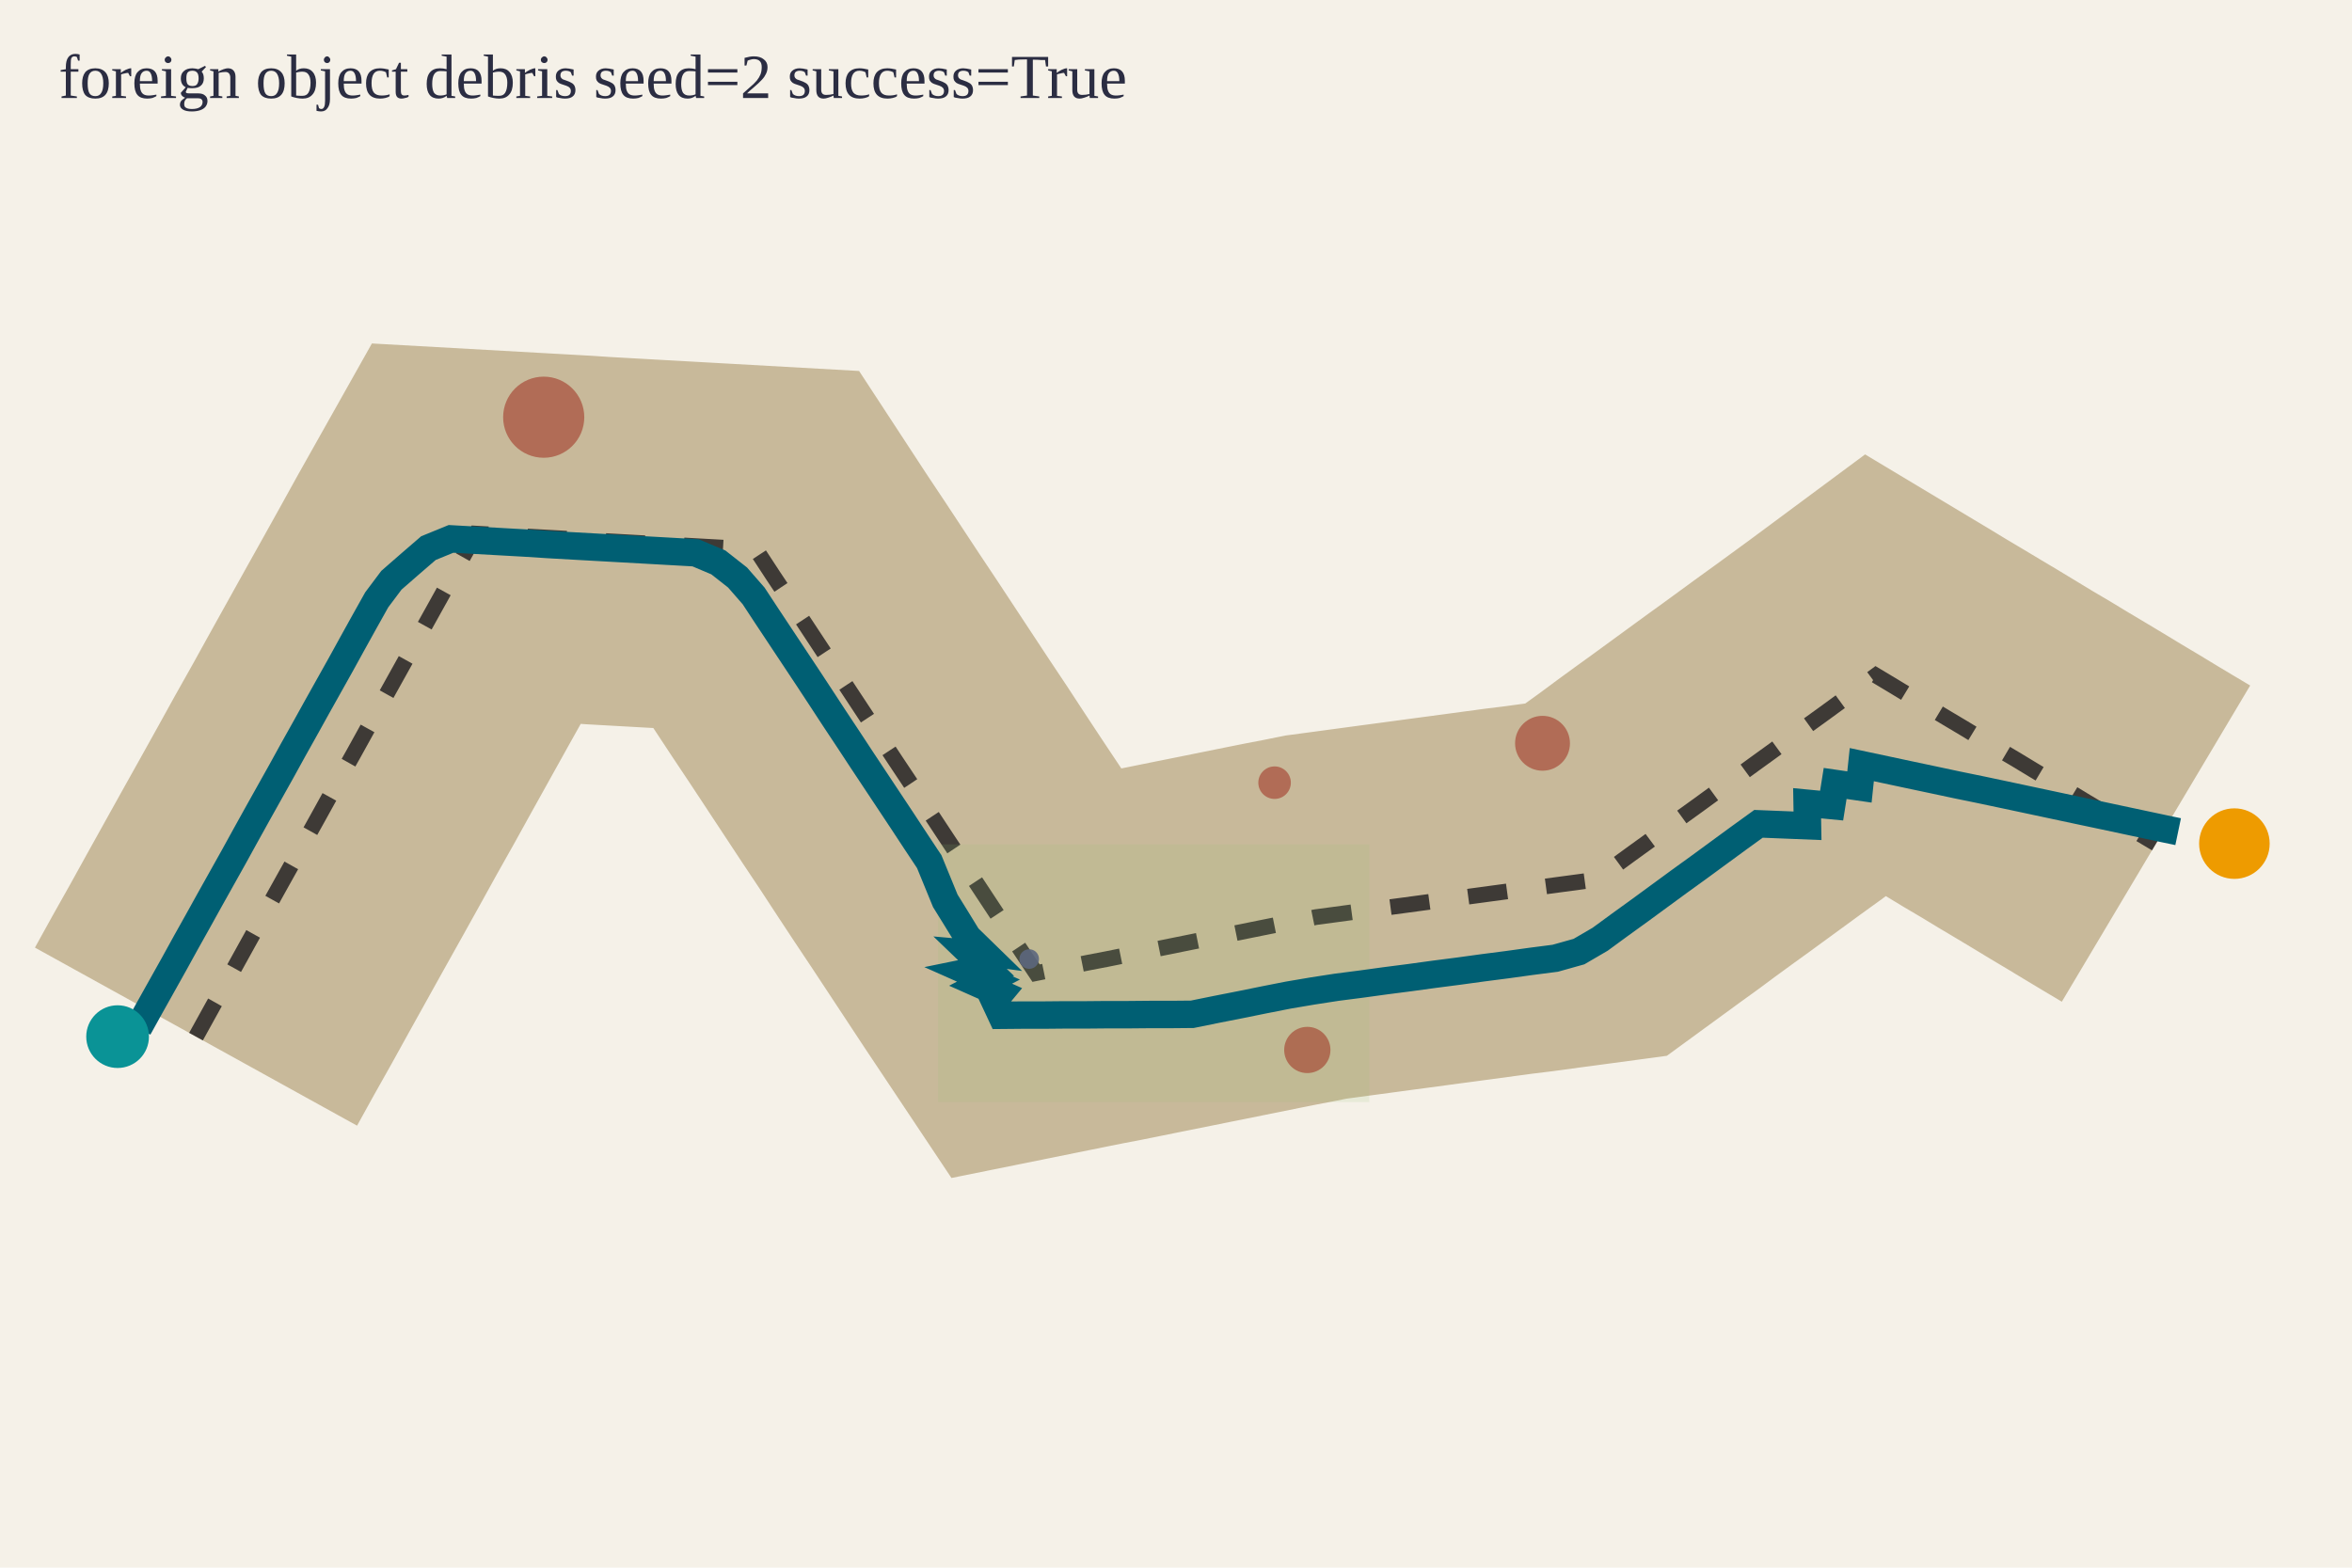
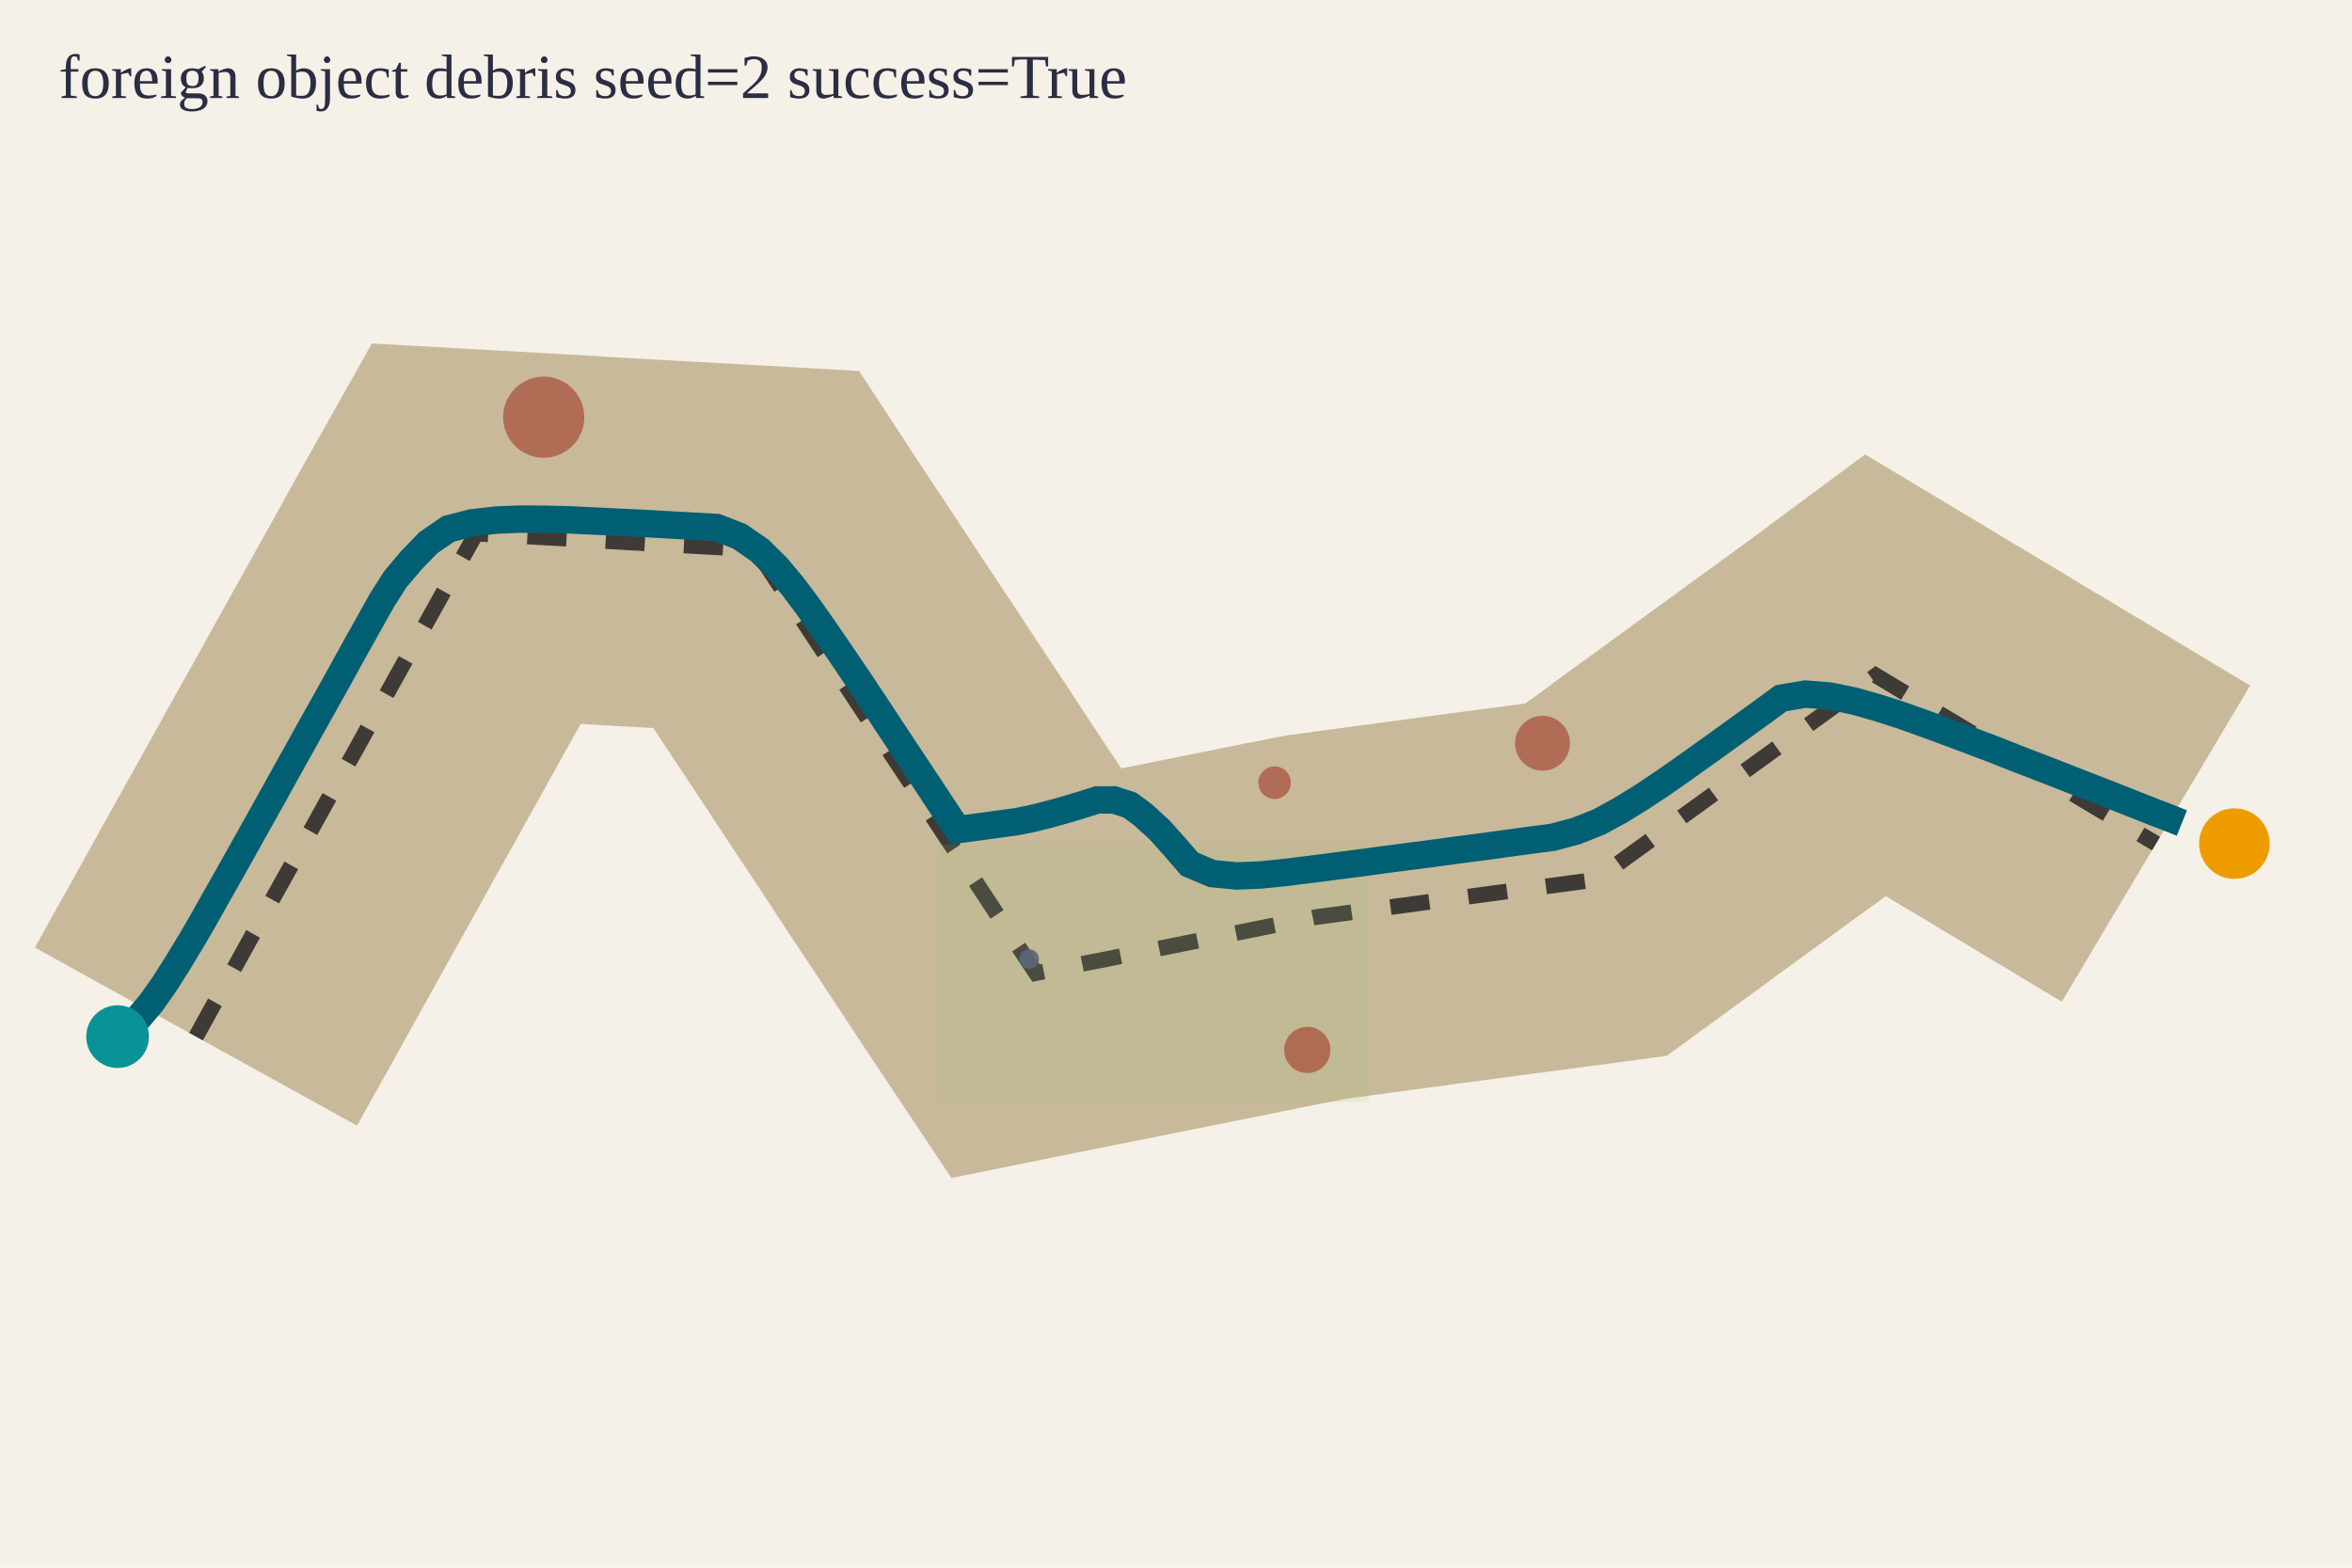
<svg xmlns="http://www.w3.org/2000/svg" viewBox="0 0 120.0 80.0">
  <rect width="100%" height="100%" fill="#f5f1e8" />
  <text x="3" y="5" font-size="3.2" fill="#2b2d42">foreign object debris seed=2 success=True</text>
  <polyline points="10.00,52.90 10.89,51.29 11.79,49.69 12.68,48.08 13.57,46.48 14.46,44.88 15.36,43.27 16.25,41.67 17.14,40.06 18.04,38.46 18.93,36.85 19.82,35.25 20.71,33.65 21.61,32.04 22.50,30.44 23.39,28.83 24.29,27.23 25.18,27.28 26.07,27.33 26.96,27.38 27.86,27.43 28.75,27.48 29.64,27.53 30.54,27.59 31.43,27.64 32.32,27.69 33.21,27.74 34.11,27.79 35.00,27.84 35.89,27.89 36.79,27.94 37.68,27.99 38.57,28.04 39.46,29.40 40.36,30.75 41.25,32.10 42.14,33.45 43.04,34.80 43.93,36.15 44.82,37.50 45.71,38.85 46.61,40.20 47.50,41.56 48.39,42.91 49.29,44.26 50.18,45.61 51.07,46.96 51.96,48.31 52.86,49.66 53.75,49.48 54.64,49.30 55.54,49.12 56.43,48.95 57.32,48.77 58.21,48.59 59.11,48.41 60.00,48.23 60.89,48.05 61.79,47.87 62.68,47.69 63.57,47.51 64.46,47.33 65.36,47.15 66.25,46.98 67.14,46.80 68.04,46.68 68.93,46.56 69.82,46.44 70.71,46.32 71.61,46.20 72.50,46.08 73.39,45.96 74.29,45.84 75.18,45.72 76.07,45.60 76.96,45.48 77.86,45.37 78.75,45.25 79.64,45.13 80.54,45.01 81.43,44.89 82.32,44.24 83.21,43.59 84.11,42.94 85.00,42.28 85.89,41.63 86.79,40.98 87.68,40.33 88.57,39.68 89.46,39.03 90.36,38.38 91.25,37.73 92.14,37.08 93.04,36.43 93.93,35.78 94.82,35.13 95.71,34.47 96.61,35.01 97.50,35.55 98.39,36.08 99.29,36.62 100.18,37.15 101.07,37.69 101.96,38.23 102.86,38.76 103.75,39.30 104.64,39.83 105.54,40.37 106.43,40.91 107.32,41.44 108.21,41.98 109.11,42.52 110.00,43.05" fill="none" stroke="#c8b99a" stroke-width="18.78" />
  <polyline points="10.00,52.90 10.89,51.29 11.79,49.69 12.68,48.08 13.57,46.48 14.46,44.88 15.36,43.27 16.25,41.67 17.14,40.06 18.04,38.46 18.93,36.85 19.82,35.25 20.71,33.65 21.61,32.04 22.50,30.44 23.39,28.83 24.29,27.23 25.18,27.28 26.07,27.33 26.96,27.38 27.86,27.43 28.75,27.48 29.64,27.53 30.54,27.59 31.43,27.64 32.32,27.69 33.21,27.74 34.11,27.79 35.00,27.84 35.89,27.89 36.79,27.94 37.68,27.99 38.57,28.04 39.46,29.40 40.36,30.75 41.25,32.10 42.14,33.45 43.04,34.80 43.93,36.15 44.82,37.50 45.71,38.85 46.61,40.20 47.50,41.56 48.39,42.91 49.29,44.26 50.18,45.61 51.07,46.96 51.96,48.31 52.86,49.66 53.75,49.48 54.64,49.30 55.54,49.12 56.43,48.95 57.32,48.77 58.21,48.59 59.11,48.41 60.00,48.23 60.89,48.05 61.79,47.87 62.68,47.69 63.57,47.51 64.46,47.33 65.36,47.15 66.25,46.98 67.14,46.80 68.04,46.68 68.93,46.56 69.82,46.44 70.71,46.32 71.61,46.20 72.50,46.08 73.39,45.96 74.29,45.84 75.18,45.72 76.07,45.60 76.96,45.48 77.86,45.37 78.75,45.25 79.64,45.13 80.54,45.01 81.43,44.89 82.32,44.24 83.21,43.59 84.11,42.94 85.00,42.28 85.89,41.63 86.79,40.98 87.68,40.33 88.57,39.68 89.46,39.03 90.36,38.38 91.25,37.73 92.14,37.08 93.04,36.43 93.93,35.78 94.82,35.13 95.71,34.47 96.61,35.01 97.50,35.55 98.39,36.08 99.29,36.62 100.18,37.15 101.07,37.69 101.96,38.23 102.86,38.76 103.75,39.30 104.64,39.83 105.54,40.37 106.43,40.91 107.32,41.44 108.21,41.98 109.11,42.52 110.00,43.05" fill="none" stroke="#3e3a36" stroke-width="0.8" stroke-dasharray="2 2" />
  <rect x="47.86" y="43.09" width="22.0" height="13.15" fill="#90be6d" opacity="0.14" />
  <circle cx="78.70" cy="37.93" r="1.40" fill="#a33d2b" opacity="0.62" />
  <circle cx="66.70" cy="53.58" r="1.18" fill="#a33d2b" opacity="0.62" />
  <circle cx="27.74" cy="21.29" r="2.07" fill="#a33d2b" opacity="0.62" />
  <circle cx="65.03" cy="39.94" r="0.83" fill="#a33d2b" opacity="0.62" />
  <polyline points="52.51,48.94 52.51,48.94 52.51,48.94" fill="none" stroke="#5c677d" stroke-width="0.45" stroke-dasharray="1 1" />
  <circle cx="52.51" cy="48.94" r="0.50" fill="#5c677d" opacity="0.9" />
-   <polyline points="7.06,52.46 7.67,51.36 8.28,50.27 8.89,49.18 9.49,48.09 10.10,47.00 10.71,45.90 11.32,44.81 11.93,43.72 12.53,42.63 13.14,41.53 13.75,40.44 14.36,39.35 14.96,38.26 15.57,37.17 16.18,36.07 16.79,34.98 17.40,33.89 18.00,32.80 18.61,31.70 19.22,30.61 19.97,29.61 20.91,28.79 21.86,27.97 23.01,27.50 24.26,27.57 25.51,27.64 26.76,27.71 28.01,27.79 29.25,27.86 30.50,27.93 31.75,28.00 33.00,28.07 34.25,28.14 35.49,28.21 36.65,28.70 37.63,29.47 38.45,30.41 39.14,31.46 39.83,32.50 40.52,33.54 41.21,34.58 41.90,35.63 42.58,36.67 43.27,37.71 43.96,38.76 44.65,39.80 45.34,40.84 46.03,41.88 46.72,42.93 47.41,43.97 47.82,44.97 48.23,45.97 48.80,46.89 49.37,47.82 50.14,48.57 49.70,48.51 49.99,48.70 49.54,48.66 50.32,49.41 49.88,49.51 49.44,49.60 50.43,50.04 50.03,50.25 51.02,50.69 50.73,51.04 51.09,51.81 52.17,51.80 53.25,51.80 54.34,51.79 55.42,51.79 56.50,51.78 57.58,51.78 58.67,51.77 59.75,51.77 60.83,51.76 62.06,51.51 63.28,51.27 64.51,51.02 65.73,50.78 66.97,50.57 68.20,50.38 69.44,50.22 70.68,50.05 71.92,49.89 73.16,49.72 74.40,49.56 75.64,49.39 76.88,49.23 78.11,49.06 79.35,48.90 80.56,48.56 81.64,47.93 82.65,47.19 83.66,46.46 84.67,45.72 85.68,44.98 86.69,44.25 87.70,43.51 88.71,42.77 89.72,42.04 90.97,42.09 92.22,42.14 92.20,40.99 93.45,41.11 93.63,39.98 94.87,40.16 94.99,39.02 96.21,39.28 97.43,39.54 98.66,39.80 99.88,40.06 101.10,40.31 102.33,40.57 103.55,40.83 104.77,41.09 105.99,41.35 107.22,41.61 108.44,41.87 109.66,42.13 110.46,42.30 111.13,42.44" fill="none" stroke="#005f73" stroke-width="1.4" />
+   <polyline points="6.88,52.16 7.69,51.21 8.41,50.19 9.08,49.13 9.73,48.06 10.36,46.98 10.97,45.89 11.59,44.80 12.20,43.71 12.81,42.62 13.42,41.53 14.03,40.44 14.63,39.35 15.24,38.26 15.85,37.16 16.46,36.07 17.07,34.98 17.67,33.89 18.28,32.79 18.89,31.70 19.50,30.61 20.17,29.56 20.98,28.60 21.85,27.70 22.88,26.99 24.08,26.68 25.33,26.54 26.58,26.49 27.83,26.50 29.08,26.53 30.32,26.59 31.57,26.65 32.82,26.71 34.07,26.78 35.32,26.85 36.57,26.92 37.73,27.37 38.76,28.08 39.65,28.96 40.45,29.92 41.20,30.92 41.92,31.94 42.63,32.97 43.33,34.00 44.03,35.04 44.72,36.08 45.41,37.13 46.10,38.17 46.79,39.21 47.48,40.25 48.17,41.30 48.86,42.34 51.88,41.93 52.71,41.76 53.54,41.55 54.36,41.32 55.17,41.08 55.98,40.82 56.83,40.82 57.64,41.08 58.32,41.58 59.17,42.36 59.94,43.22 60.69,44.09 61.84,44.58 63.08,44.70 64.33,44.65 65.57,44.52 66.81,44.37 68.05,44.21 69.29,44.05 70.53,43.88 71.77,43.72 73.01,43.56 74.25,43.39 75.49,43.23 76.73,43.06 77.97,42.89 79.21,42.73 80.41,42.41 81.57,41.95 82.67,41.35 83.74,40.69 84.78,40.00 85.80,39.29 86.82,38.56 87.84,37.83 88.85,37.10 89.86,36.37 90.87,35.63 92.11,35.42 93.35,35.52 94.58,35.77 95.78,36.11 96.97,36.49 98.15,36.91 99.32,37.34 100.49,37.78 101.66,38.22 102.82,38.68 103.99,39.13 105.15,39.58 106.32,40.04 107.48,40.49 108.65,40.95 109.81,41.41 110.57,41.70 111.32,42.00" fill="none" stroke="#005f73" stroke-width="1.4" />
  <circle cx="6.00" cy="52.90" r="1.6" fill="#0a9396" />
  <circle cx="114.00" cy="43.05" r="1.8" fill="#ee9b00" />
</svg>
